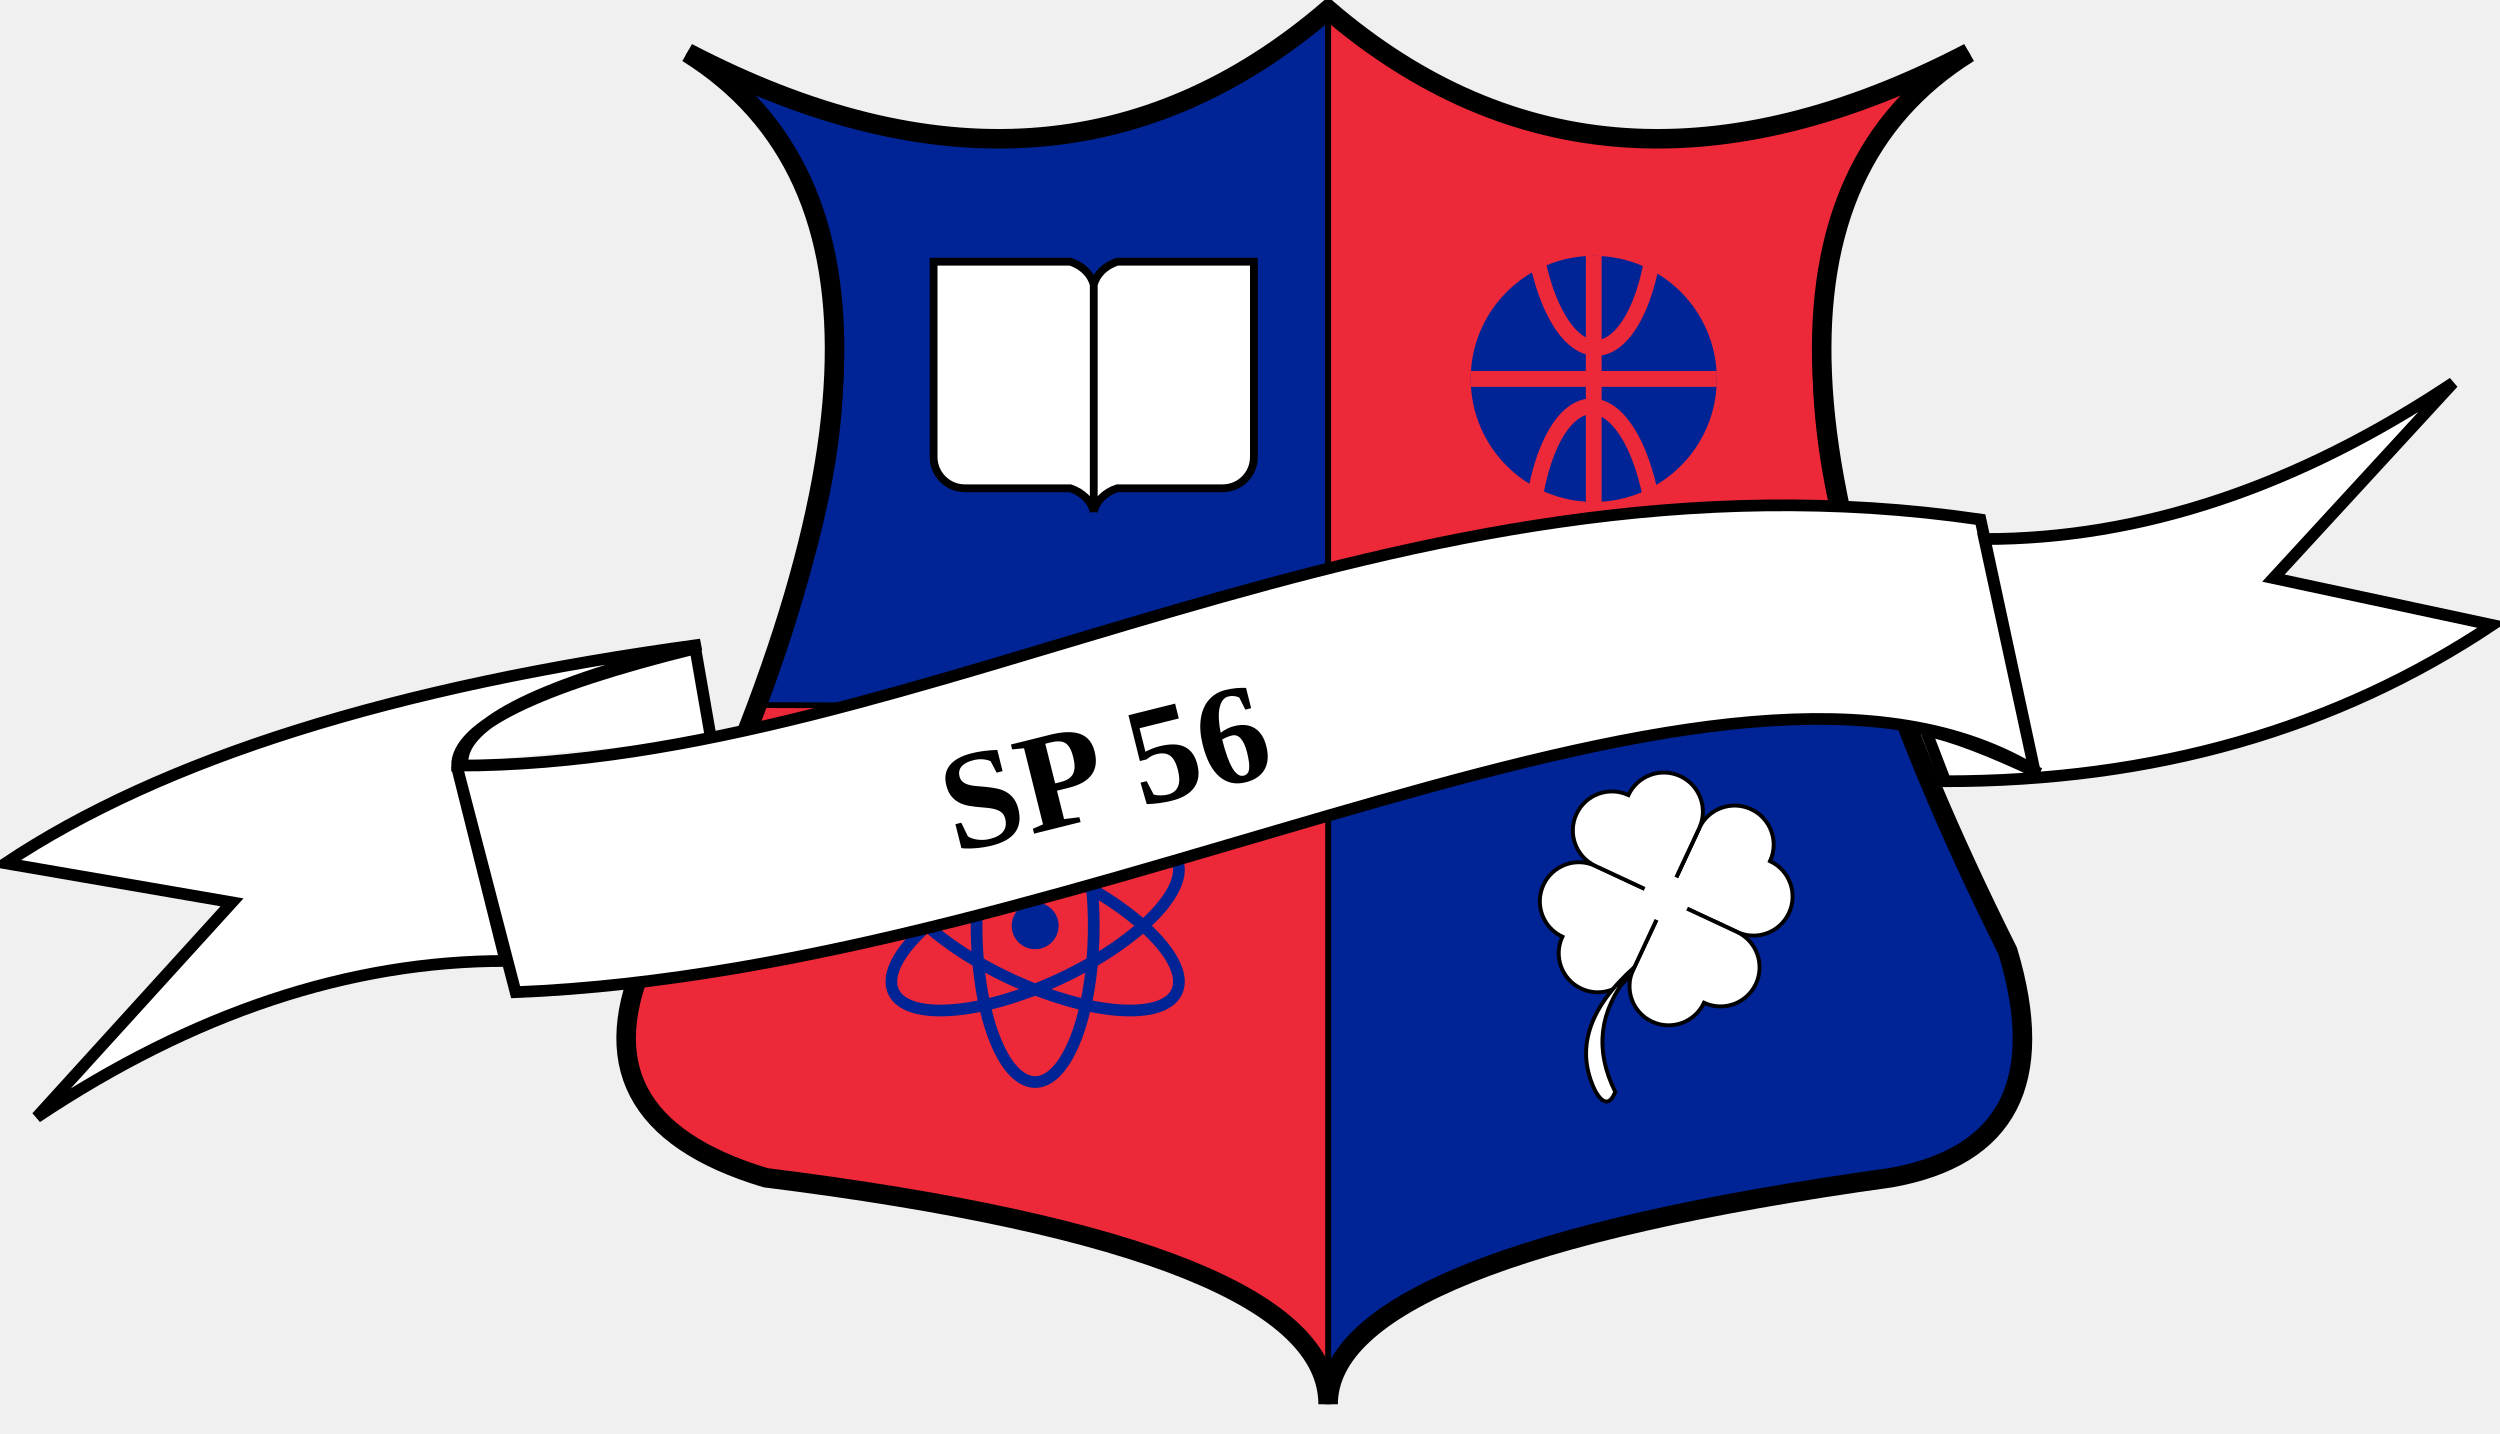
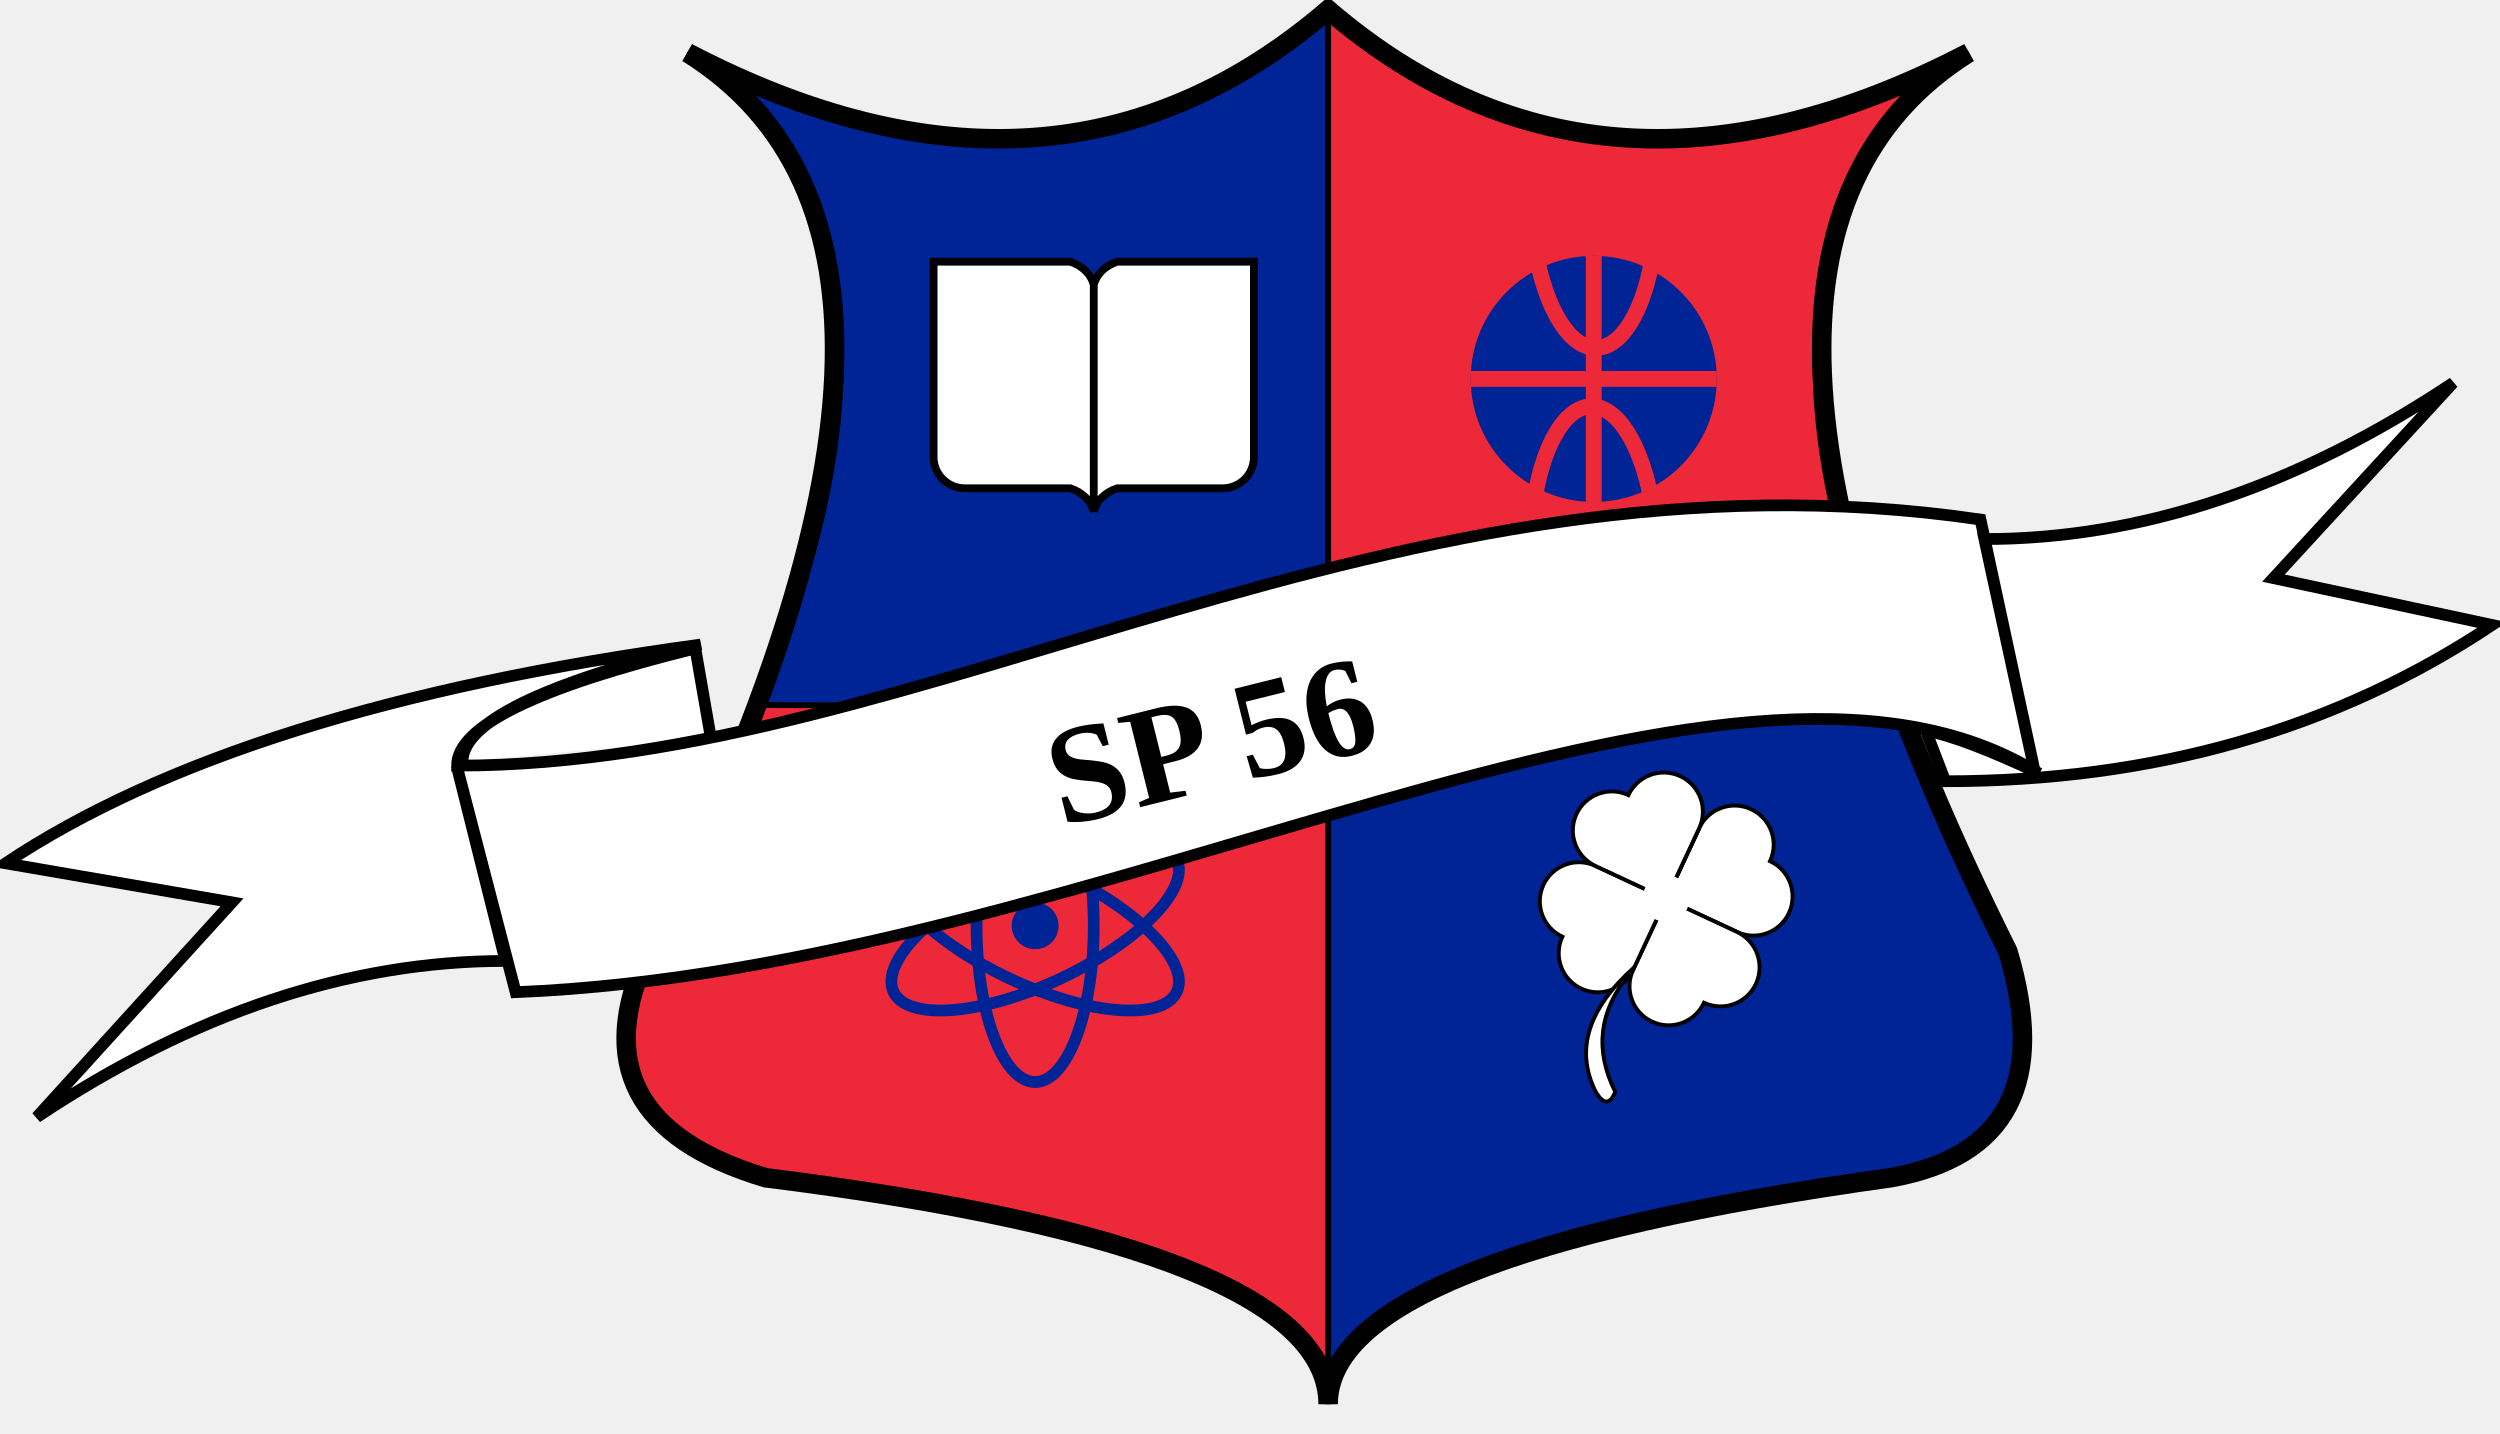
<svg xmlns="http://www.w3.org/2000/svg" version="1.0" width="640pt" height="367pt" viewBox="0 0 640 367" preserveAspectRatio="xMidYMid meet">
  <g transform="translate(0,367) scale(0.1,-0.1)" fill="#000000" stroke="none">
    <path d="M3400 3645      q -700 -600 -1640 -110     q 680 -500 180 -1675     l 1460 0     l 0 1785 z" style="fill:#002395;stroke:black;stroke-width:15;opacity:1" />
    <path d="M3400 3645      q 700 -600 1640 -110     q -680 -500 -180 -1675     l -1460 0     l 0 1785 z" style="fill:#ed2939;stroke:black;stroke-width:15;opacity:1" />
    <path d="M3400 1860      l 1460 0      q 120 -310 280 -625     q 150 -500 -300 -580     q -1440 -200 -1440 -580     l 0 1785     z" style="fill:#002395;stroke:black;stroke-width:15;opacity:1" />
    <path d="M3400 1860      l 0 -1780      q -0 380 -1440 580     q -500 150 -300 580     q 160 315 280 625     z" style="fill:#ed2939;stroke:black;stroke-width:15;opacity:1" />
    <path d="M3400 3645     q 700 -600 1640 -110     q -800 -500 100 -2300     q 150 -500 -300 -580     q -1440 -200 -1440 -580     q 0 400 -1440 580     q -500 150 -300 580     q 900 1800 100 2300     q 940 -490 1640 110 z     " style="fill:none;stroke:black;stroke-width:50;opacity:1" />
    <g transform="translate(300,900) scale(0.9,0.9)">
      <circle r="350" cx="4200" cy="2000" fill="#002395" />
      <g style="fill:#ed2939;stroke:#ed2939;stroke-width:45">
        <path d="M4200 2350 v-700" />
        <path d="M3850 2000 h 700" />
        <path d="M4020 2520 a 100 240 1 0 1 360 0" style="fill:none;" />
        <path d="M4020 1490 a 100 240 1 0 0 360 0" style="fill:none;" />
      </g>
    </g>
    <g transform="translate(100,0)" style="fill:none;stroke:#002395;stroke-width:30">
      <ellipse rx="150" ry="400" cx="2550" cy="1300" />
      <ellipse rx="150" ry="400" cx="2550" cy="1300" transform="rotate(65, 2550, 1300)" />
      <ellipse rx="150" ry="400" cx="2550" cy="1300" transform="rotate(-65, 2550, 1300)" />
      <circle r="60" cx="2550" cy="1300" fill="#002395" stroke="none" />
    </g>
    <path d="M2390 3000 h350      a 100 80 0 0 0 60 -60     a 100 80 0 0 0 60 60     h350 v-500     a 80 80 0 0 0 -80 -80     h-270     a 100 80 0 0 1 -60 -60     v 580     v -580     a 100 80 0 0 1 -60 60     h-270     a 80 80 0 0 0 -80 80     z" style="fill:white;stroke:black;stroke-width:20" />
    <g transform="translate(80.00,-00.00)" stroke="black" stroke-width="10" fill="white">
      <path transform="rotate(-25, 4270 1550)" d="M4270 1550 v-200 h200          a100,100 90 0,1 0,200         a100,100 90 0,1 -200,0         z" />
      <path transform="rotate(-115, 4270 1550)" d="M 4470 1550 h200          a100,100 90 0,1 0,200         a100,100 90 0,1 -200,0         z" />
      <path transform="rotate(-205, 4270 1550)" d="M 4270 1550 v200 h200          a100,100 90 0,1 0,200         a100,100 90 0,1 -200,0         z" />
      <path transform="rotate(-295, 4270 1550)" d="M 4070 1550 h200          a100,100 90 0,1 0,200         a100,100 90 0,1 -200,0         z" />
      <circle r="60" cx="4185" cy="1370" fill="white" stroke="none" />
      <path d="M4105 1195          q -180 -160 -100 -320         q 30 -50 50 0         q -80 160 35 300" />
    </g>
    <path d="M1820 1780 l -40 230     q-610 -150 -610 -300     c 1200 0, 2400 850, 3900 630     l 140 -650     l -130 600     q 600 0 1200 400     l -460 -500     l 560 -120     q -600 -400 -1400 -400     l -50 130     q 100 -20 290 -110     c -800 500, -2400 -500, -3900 -560     l -151 580     l 125 -500     q -600 0 -1200 -400     l 500 550     l -580 100     q 600 400 1780 560     q-610 -150 -610 -300" fill="white" stroke="black" stroke-width="30" fill-opacity="1.0" />
-     <text x="2400" y="-1750" textLength="4em" font-family="Times New Roman, Arial, Helvetica, Verdana" font-weight="bold" transform="rotate(14, 3500, 1800) scale(1,-1)" font-size="30em">SP 56
+     <text x="2680" y="-1750" textLength="3em" font-family="Times New Roman, Arial, Helvetica, Verdana" font-weight="bold" transform="rotate(14, 3500, 1800) scale(1,-1)" font-size="30em">SP 56
    </text>
  </g>
</svg>
